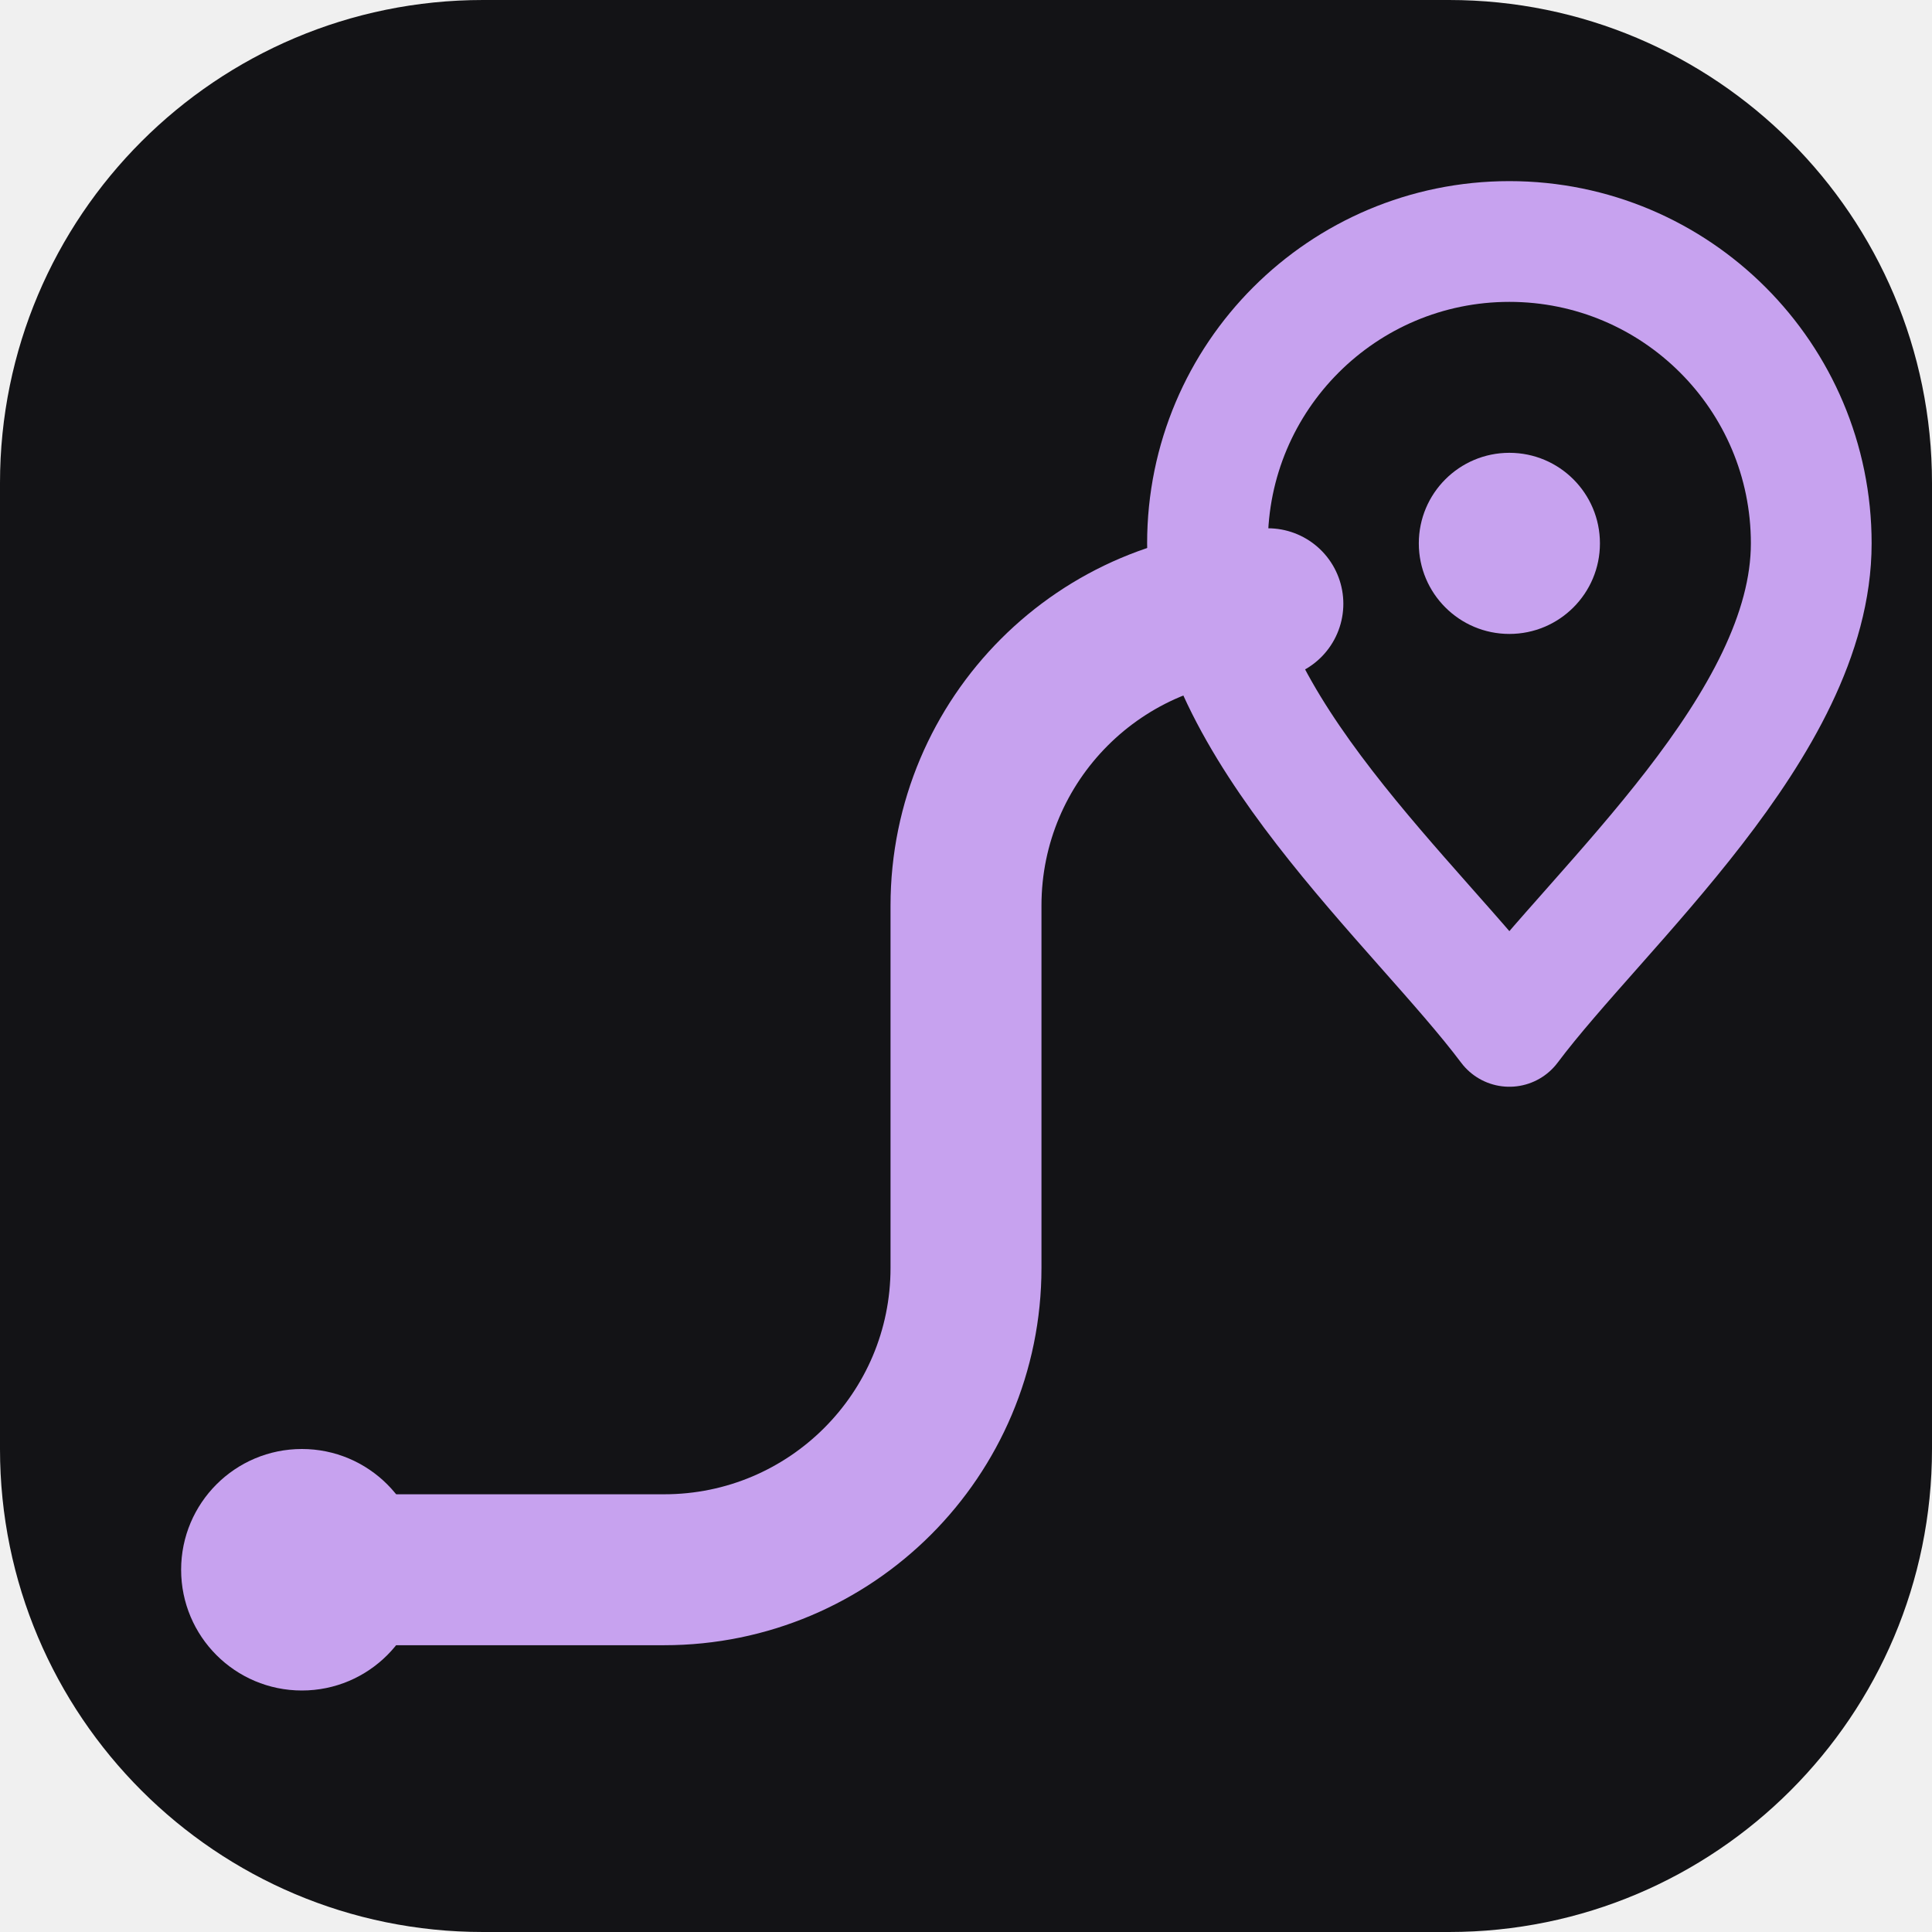
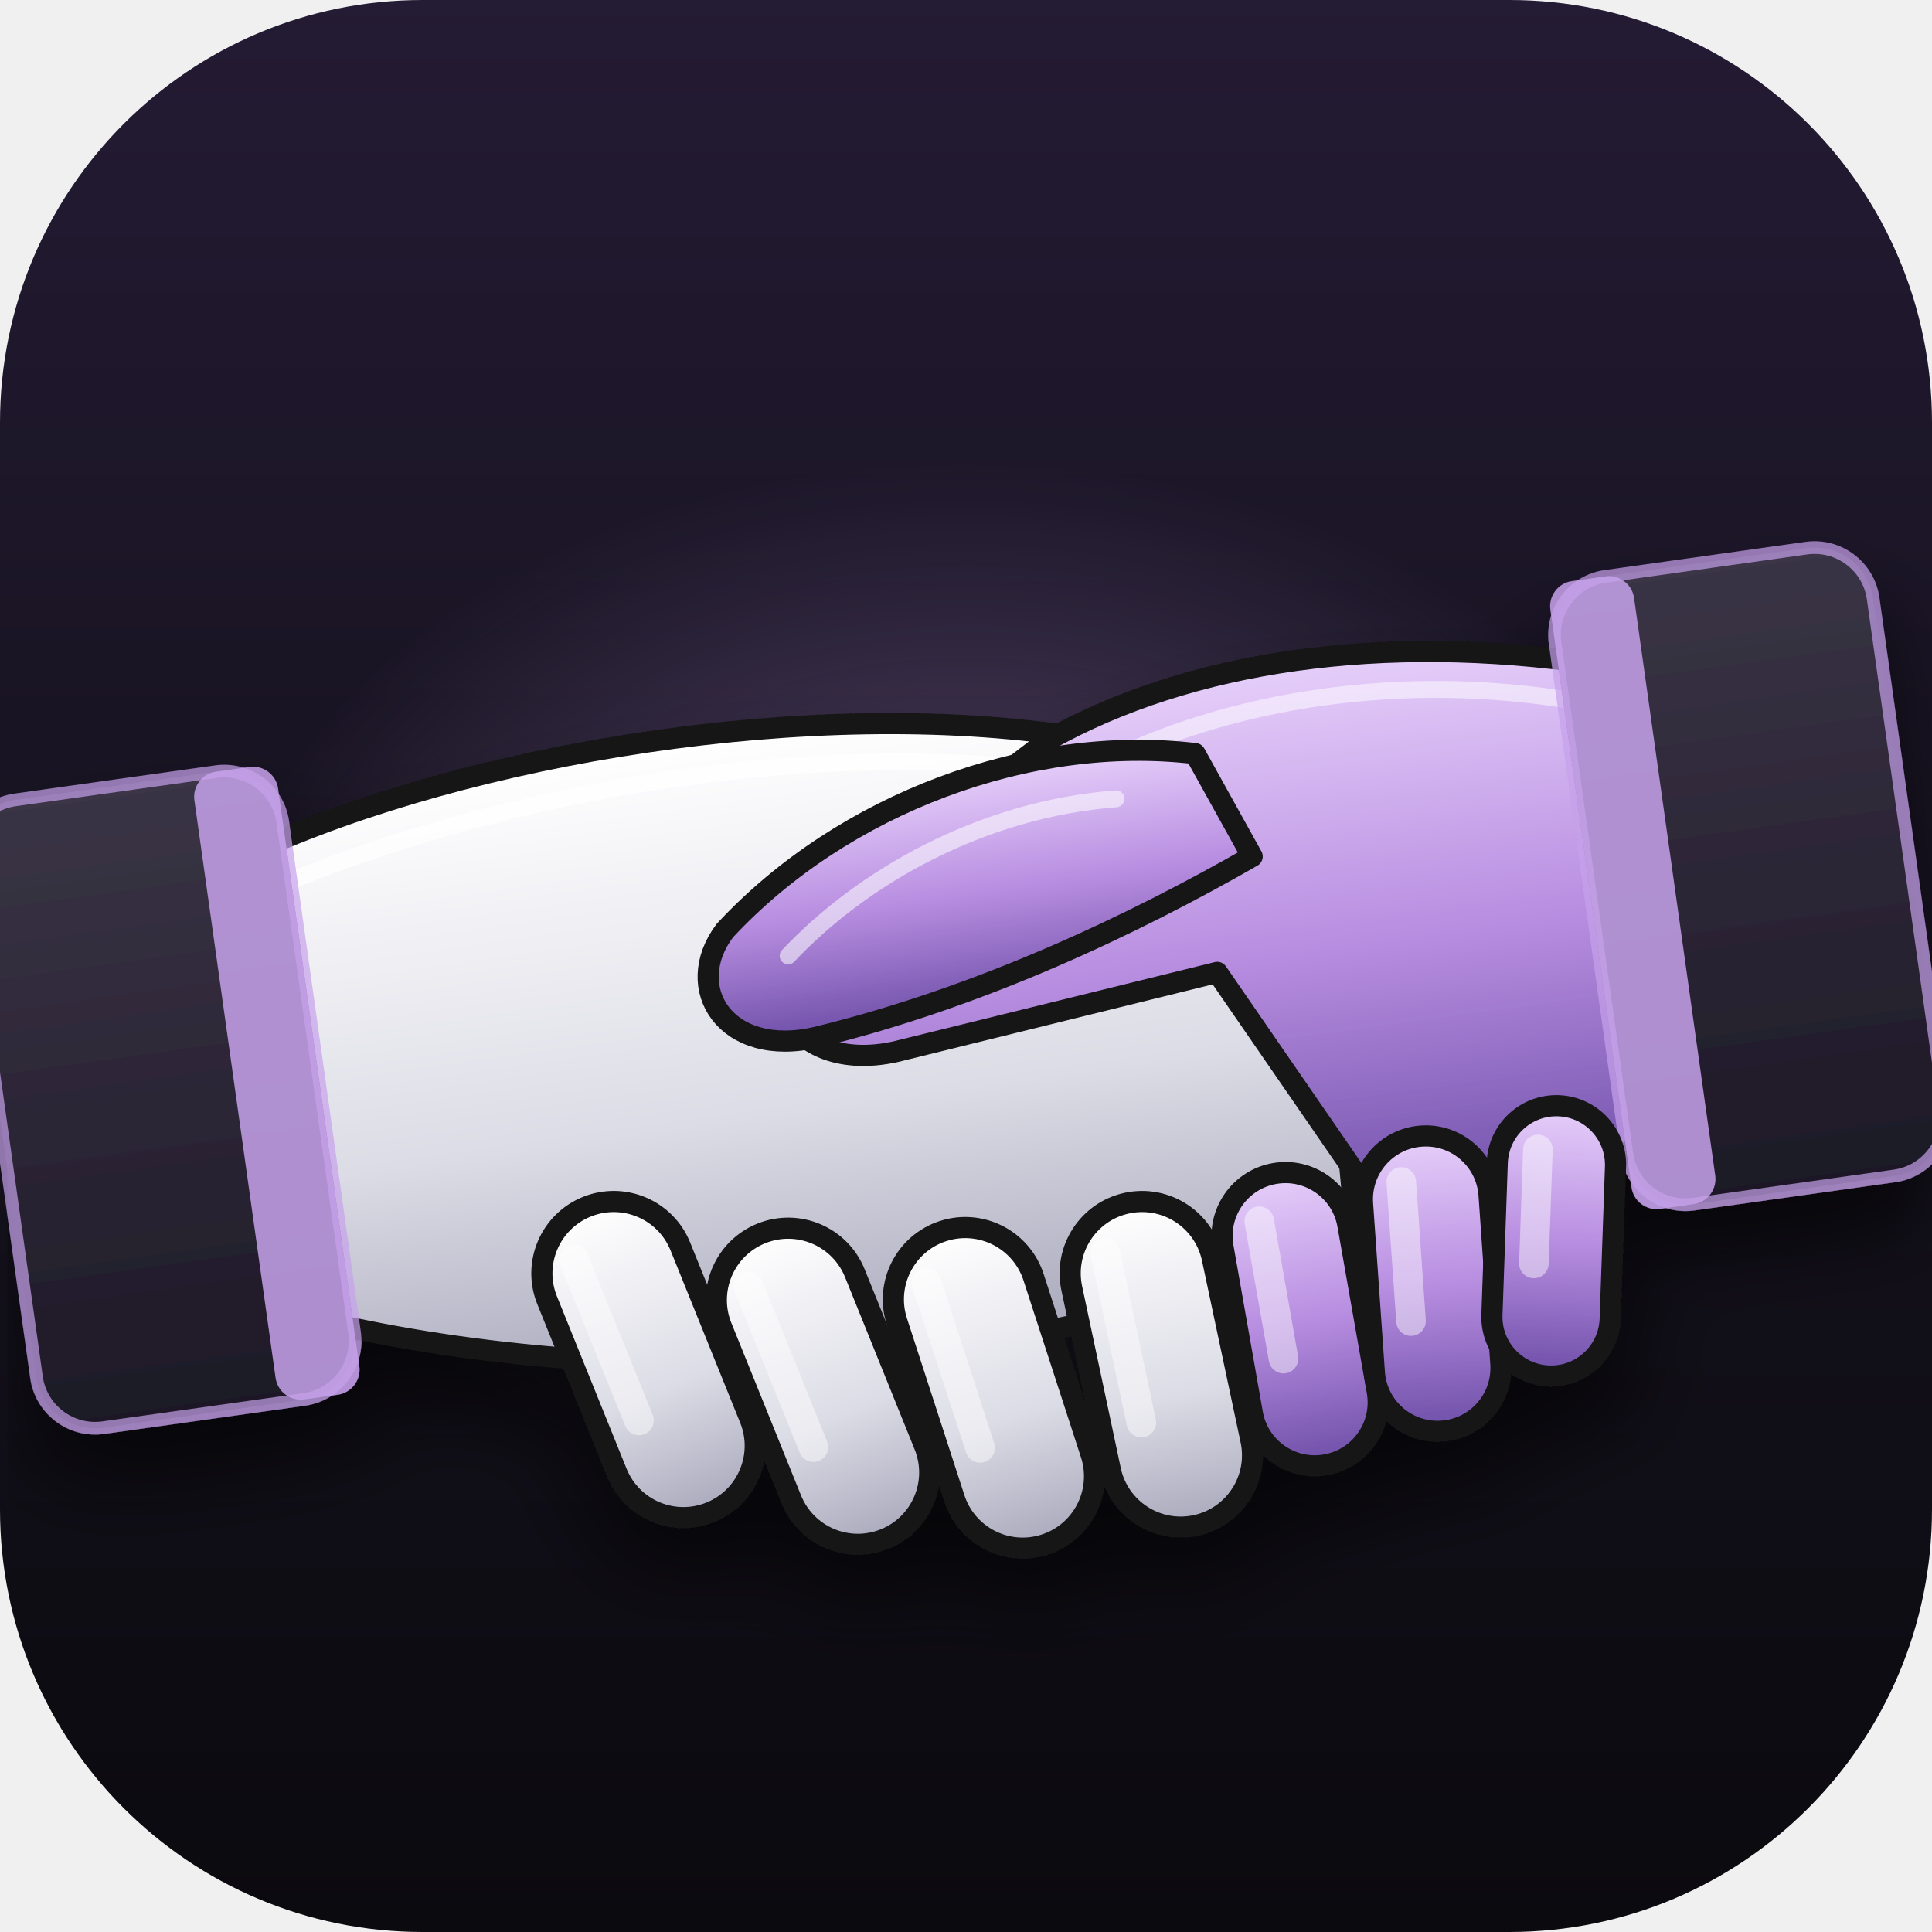
- <svg xmlns="http://www.w3.org/2000/svg" viewBox="0 0 32 32">
-   <rect width="32" height="32" rx="8" fill="#131316" />
-   <g fill="none" stroke="#C7A2EF" stroke-linecap="round" stroke-linejoin="round">
-     <path d="M5 26h6a5 5 0 0 0 5-5v-6a5 5 0 0 1 5-5" stroke-width="2.5" />
-     <path d="M25 17c-1.5-2-5-5-5-8a5 5 0 1 1 10 0c0 3-3.5 6-5 8Z" stroke-width="2" />
-   </g>
-   <g fill="#C7A2EF">
-     <circle cx="5" cy="26" r="2" />
-     <circle cx="25" cy="9" r="1.5" />
+ <svg xmlns="http://www.w3.org/2000/svg" width="64" height="64" viewBox="0 0 512 512">
+   <defs>
+     <linearGradient id="bgf" x1="0" y1="0" x2="0" y2="1">
+       <stop offset="0" stop-color="#241B34" />
+       <stop offset=".55" stop-color="#14111C" />
+       <stop offset="1" stop-color="#0B0A0F" />
+     </linearGradient>
+     <radialGradient id="glf">
+       <stop offset="0" stop-color="#C7A2EB" stop-opacity=".8" />
+       <stop offset=".45" stop-color="#C7A2EB" stop-opacity=".2" />
+       <stop offset="1" stop-color="#C7A2EB" stop-opacity="0" />
+     </radialGradient>
+     <linearGradient id="gwf" x1="0" y1="0" x2="0" y2="1">
+       <stop offset="0" stop-color="#FFFFFF" />
+       <stop offset=".6" stop-color="#DCDCE6" />
+       <stop offset="1" stop-color="#A9A9BC" />
+     </linearGradient>
+     <linearGradient id="gpf" x1="0" y1="0" x2="0" y2="1">
+       <stop offset="0" stop-color="#E6CFFA" />
+       <stop offset=".5" stop-color="#B88EE1" />
+       <stop offset="1" stop-color="#6E4FA8" />
+     </linearGradient>
+     <linearGradient id="gcf" x1="0" y1="0" x2="0" y2="1">
+       <stop offset="0" stop-color="#3A3446" />
+       <stop offset="1" stop-color="#1D1926" />
+     </linearGradient>
+     <linearGradient id="rdf" x1="0" y1="0" x2="0" y2="1">
+       <stop offset="0" stop-color="#C7A2EB" stop-opacity="0" />
+       <stop offset="1" stop-color="#C7A2EB" stop-opacity=".55" />
+     </linearGradient>
+     <filter id="b9f" x="-50%" y="-50%" width="200%" height="200%">
+       <feGaussianBlur stdDeviation="9" />
+     </filter>
+     <filter id="b2f" x="-50%" y="-50%" width="200%" height="200%">
+       <feGaussianBlur stdDeviation="2" />
+     </filter>
+     <filter id="shf" x="-30%" y="-30%" width="160%" height="180%">
+       <feDropShadow dx="0" dy="12" stdDeviation="10" flood-color="#000" flood-opacity=".6" />
+     </filter>
+     <clipPath id="rf">
+       <rect width="512" height="512" rx="112" />
+     </clipPath>
+   </defs>
+   <g clip-path="url(#rf)">
+     <rect width="512" height="512" fill="url(#bgf)" />
+     <ellipse cx="256" cy="262" rx="200" ry="140" fill="url(#glf)" />
+     <g transform="translate(256 256) scale(1.12) translate(-256 -256)">
+       <g transform="rotate(-8 256 280)" filter="url(#shf)">
+         <path d="M96 206 C150 190 232 188 292 206 L346 246 L342 330 C268 356 168 346 96 318Z" fill="url(#gwf)" stroke="#131316" stroke-width="5" stroke-linejoin="round" />
+         <path d="M104 214 C160 200 232 198 288 214" stroke="#fff" stroke-width="4" fill="none" opacity=".7" stroke-linecap="round" />
+         <rect x="28" y="186" width="76" height="150" rx="14" fill="url(#gcf)" stroke="#C7A2EB" stroke-width="3" stroke-opacity=".7" />
+         <rect x="84" y="186" width="20" height="150" rx="6" fill="#C7A2EB" opacity=".85" />
+         <path d="M416 206 C368 192 322 192 286 206 L226 240 C206 252 214 276 240 274 L318 266 L350 330 C386 332 404 324 416 318Z" fill="url(#gpf)" stroke="#131316" stroke-width="5" stroke-linejoin="round" />
+         <path d="M410 214 C372 202 330 202 296 214" stroke="#fff" stroke-width="4" fill="none" opacity=".5" stroke-linecap="round" />
+         <path d="M320 214 C282 204 236 214 204 240 C192 252 200 270 222 268 C262 264 300 252 330 240Z" fill="url(#gpf)" stroke="#131316" stroke-width="5" stroke-linejoin="round" />
+         <path d="M300 222 C268 220 238 232 218 248" stroke="#fff" stroke-width="4" fill="none" opacity=".55" stroke-linecap="round" />
+         <rect x="408" y="186" width="76" height="150" rx="14" fill="url(#gcf)" stroke="#C7A2EB" stroke-width="3" stroke-opacity=".7" />
+         <rect x="408" y="186" width="20" height="150" rx="6" fill="#C7A2EB" opacity=".85" />
+         <g transform="rotate(-14 172 338)">
+           <rect x="155.0" y="299.0" width="34" height="78" rx="17.0" fill="url(#gwf)" stroke="#131316" stroke-width="5" />
+           <rect x="161.0" y="306.0" width="7" height="48" rx="3.5" fill="#fff" opacity=".45" />
+         </g>
+         <g transform="rotate(-14 212 350)">
+           <rect x="195.0" y="311.0" width="34" height="78" rx="17.0" fill="url(#gwf)" stroke="#131316" stroke-width="5" />
+           <rect x="201.0" y="318.0" width="7" height="48" rx="3.5" fill="#fff" opacity=".45" />
+         </g>
+         <g transform="rotate(-10 252 356)">
+           <rect x="235.0" y="317.0" width="34" height="78" rx="17.0" fill="url(#gwf)" stroke="#131316" stroke-width="5" />
+           <rect x="241.0" y="324.0" width="7" height="48" rx="3.5" fill="#fff" opacity=".45" />
+         </g>
+         <g transform="rotate(-4 292 356)">
+           <rect x="275.0" y="317.0" width="34" height="78" rx="17.0" fill="url(#gwf)" stroke="#131316" stroke-width="5" />
+           <rect x="281.0" y="324.0" width="7" height="48" rx="3.5" fill="#fff" opacity=".45" />
+         </g>
+         <g transform="rotate(-2 326 350)">
+           <rect x="311.0" y="315.0" width="30" height="70" rx="15.0" fill="url(#gpf)" stroke="#131316" stroke-width="5" />
+           <rect x="317.0" y="322.0" width="7" height="40" rx="3.5" fill="#fff" opacity=".45" />
+         </g>
+         <g transform="rotate(4 358 346)">
+           <rect x="343.0" y="311.0" width="30" height="70" rx="15.0" fill="url(#gpf)" stroke="#131316" stroke-width="5" />
+           <rect x="349.0" y="318.0" width="7" height="40" rx="3.5" fill="#fff" opacity=".45" />
+         </g>
+         <g transform="rotate(10 388 340)">
+           <rect x="374.0" y="308.0" width="28" height="64" rx="14.0" fill="url(#gpf)" stroke="#131316" stroke-width="5" />
+           <rect x="380.0" y="315.0" width="7" height="34" rx="3.5" fill="#fff" opacity=".45" />
+         </g>
+       </g>
+     </g>
  </g>
</svg>
